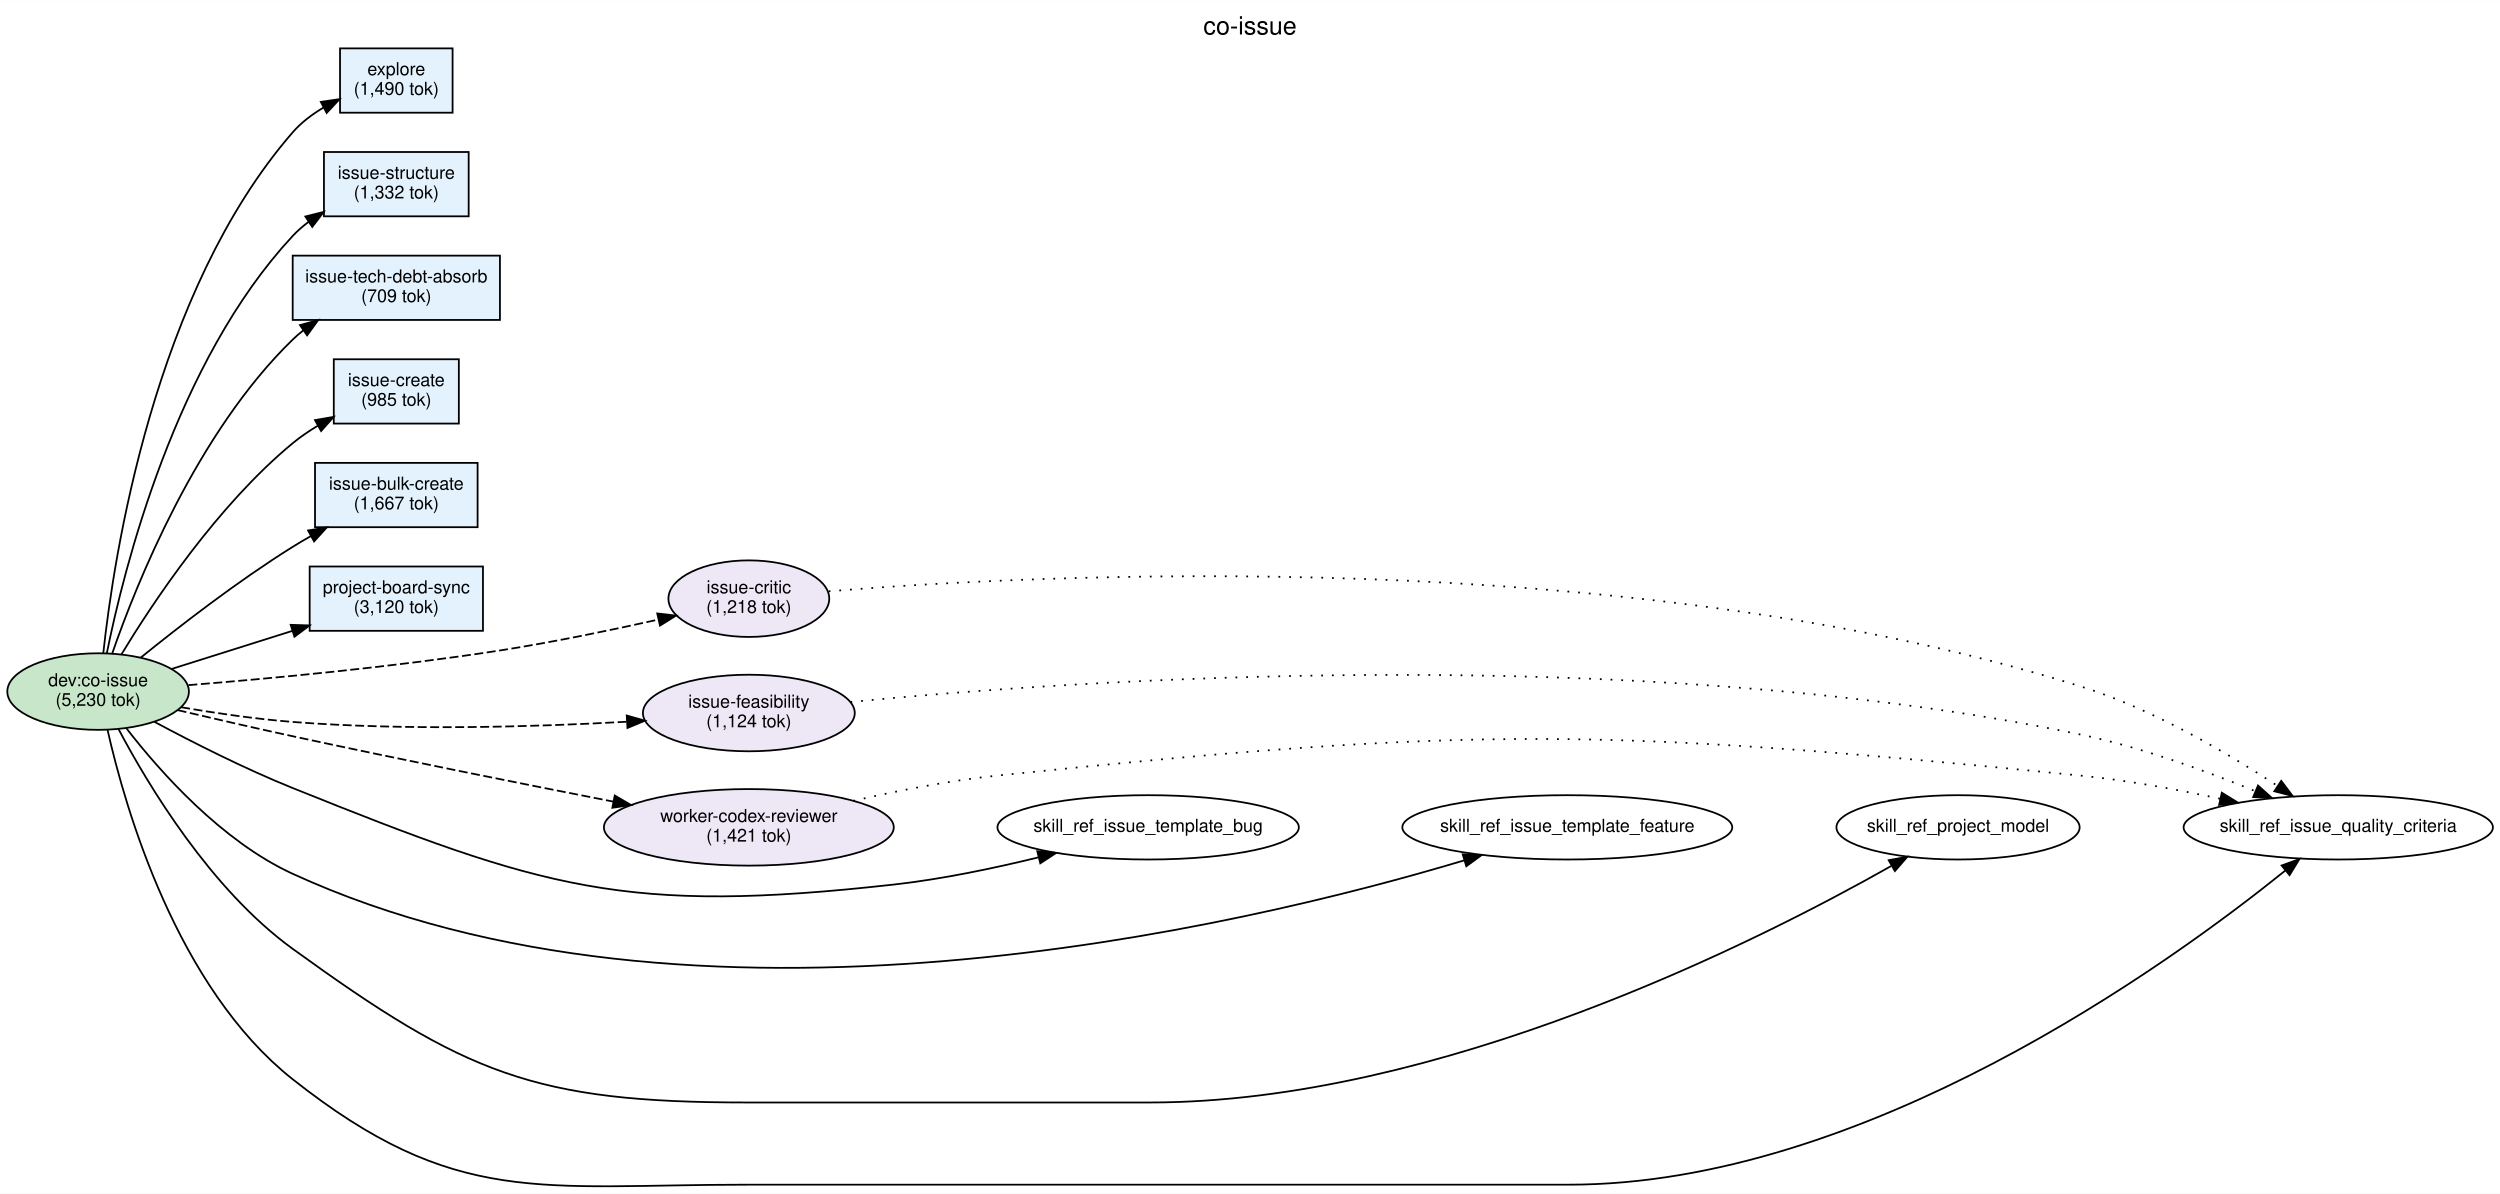
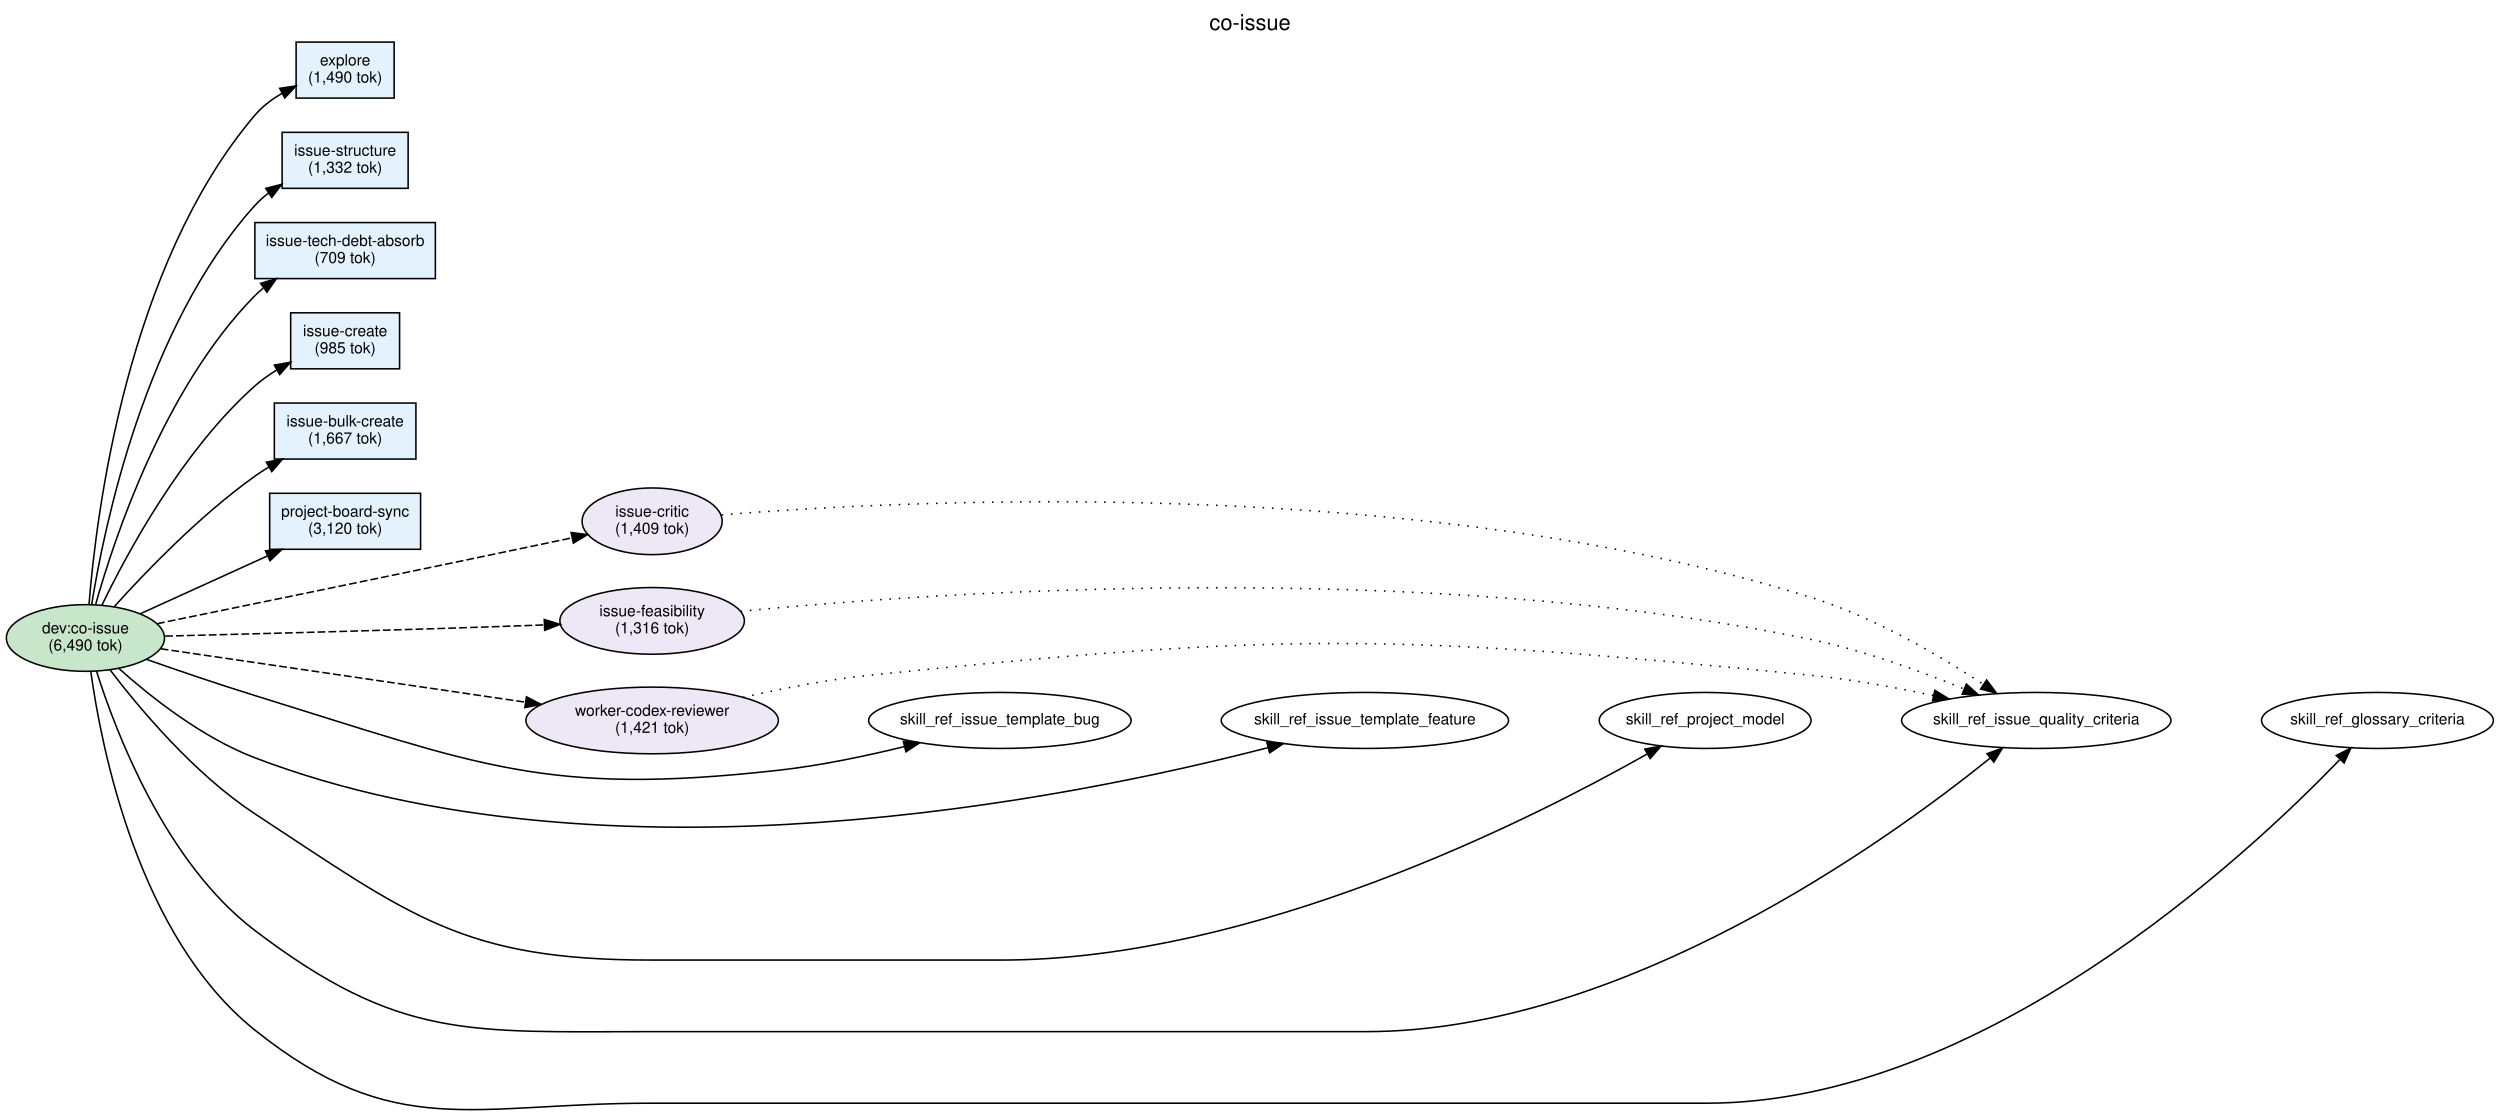
- <svg xmlns="http://www.w3.org/2000/svg" width="1399pt" height="668pt" viewBox="0.00 0.00 1399.29 667.98">
-   <g id="graph0" class="graph" transform="scale(1 1) rotate(0) translate(4 663.98)">
-     <polygon fill="white" stroke="transparent" points="-4,4 -4,-663.98 1395.29,-663.98 1395.29,4 -4,4" />
-     <text text-anchor="middle" x="695.65" y="-644.78" font-family="Helvetica,sans-Serif" font-size="14.00">co-issue</text>
+ <svg xmlns="http://www.w3.org/2000/svg" width="1607pt" height="718pt" viewBox="0.00 0.00 1606.81 717.81">
+   <g id="graph0" class="graph" transform="scale(1 1) rotate(0) translate(4 713.81)">
+     <polygon fill="white" stroke="transparent" points="-4,4 -4,-713.81 1602.81,-713.81 1602.81,4 -4,4" />
+     <text text-anchor="middle" x="799.41" y="-694.61" font-family="Helvetica,sans-Serif" font-size="14.00">co-issue</text>
    <g id="node1" class="node">
-       <ellipse fill="#c8e6c9" stroke="black" cx="50.91" cy="-276.98" rx="50.82" ry="21.43" />
-       <text text-anchor="middle" x="50.91" y="-279.98" font-family="Helvetica,sans-Serif" font-size="10.00">dev:co-issue</text>
-       <text text-anchor="middle" x="50.91" y="-268.98" font-family="Helvetica,sans-Serif" font-size="10.00">(5,230 tok)</text>
+       <ellipse fill="#c8e6c9" stroke="black" cx="50.91" cy="-303.81" rx="50.82" ry="21.43" />
+       <text text-anchor="middle" x="50.91" y="-306.81" font-family="Helvetica,sans-Serif" font-size="10.00">dev:co-issue</text>
+       <text text-anchor="middle" x="50.91" y="-295.81" font-family="Helvetica,sans-Serif" font-size="10.00">(6,490 tok)</text>
    </g>
    <g id="node2" class="node">
-       <polygon fill="#e3f2fd" stroke="black" points="258.32,-578.98 177.32,-578.98 177.32,-542.98 258.32,-542.98 258.32,-578.98" />
-       <text text-anchor="middle" x="217.82" y="-563.98" font-family="Helvetica,sans-Serif" font-size="10.00">issue-structure</text>
-       <text text-anchor="middle" x="217.82" y="-552.98" font-family="Helvetica,sans-Serif" font-size="10.00">(1,332 tok)</text>
+       <polygon fill="#e3f2fd" stroke="black" points="258.32,-628.81 177.32,-628.81 177.32,-592.81 258.32,-592.81 258.32,-628.81" />
+       <text text-anchor="middle" x="217.82" y="-613.81" font-family="Helvetica,sans-Serif" font-size="10.00">issue-structure</text>
+       <text text-anchor="middle" x="217.82" y="-602.81" font-family="Helvetica,sans-Serif" font-size="10.00">(1,332 tok)</text>
    </g>
    <g id="edge2" class="edge">
-       <path fill="none" stroke="black" d="M55.73,-298.16C65.28,-345.58 94.27,-461.65 159.82,-531.98 162.51,-534.87 165.56,-537.52 168.8,-539.93" />
-       <polygon fill="black" stroke="black" points="166.92,-542.88 177.2,-545.46 170.77,-537.04 166.92,-542.88" />
+       <path fill="none" stroke="black" d="M54.87,-324.97C62.91,-375.36 89.5,-504.05 159.82,-581.81 162.47,-584.73 165.48,-587.41 168.7,-589.84" />
+       <polygon fill="black" stroke="black" points="166.8,-592.78 177.07,-595.4 170.68,-586.95 166.8,-592.78" />
    </g>
    <g id="node3" class="node">
-       <polygon fill="#e3f2fd" stroke="black" points="252.82,-462.98 182.82,-462.98 182.82,-426.98 252.82,-426.98 252.82,-462.98" />
-       <text text-anchor="middle" x="217.82" y="-447.98" font-family="Helvetica,sans-Serif" font-size="10.00">issue-create</text>
-       <text text-anchor="middle" x="217.82" y="-436.98" font-family="Helvetica,sans-Serif" font-size="10.00">(985 tok)</text>
+       <polygon fill="#e3f2fd" stroke="black" points="252.82,-512.81 182.82,-512.81 182.82,-476.81 252.82,-476.81 252.82,-512.81" />
+       <text text-anchor="middle" x="217.82" y="-497.81" font-family="Helvetica,sans-Serif" font-size="10.00">issue-create</text>
+       <text text-anchor="middle" x="217.82" y="-486.81" font-family="Helvetica,sans-Serif" font-size="10.00">(985 tok)</text>
    </g>
    <g id="edge4" class="edge">
-       <path fill="none" stroke="black" d="M63.89,-297.69C81.71,-327.07 117.67,-381.15 159.82,-415.98 164.1,-419.52 168.88,-422.78 173.81,-425.74" />
-       <polygon fill="black" stroke="black" points="172.31,-428.92 182.75,-430.73 175.73,-422.8 172.31,-428.92" />
+       <path fill="none" stroke="black" d="M61.43,-324.69C77.56,-358.16 113.11,-424.26 159.82,-465.81 164.02,-469.54 168.79,-472.93 173.74,-475.97" />
+       <polygon fill="black" stroke="black" points="172.32,-479.19 182.75,-481.06 175.76,-473.1 172.32,-479.19" />
    </g>
    <g id="node4" class="node">
-       <polygon fill="#e3f2fd" stroke="black" points="263.32,-404.98 172.32,-404.98 172.32,-368.98 263.32,-368.98 263.32,-404.98" />
-       <text text-anchor="middle" x="217.82" y="-389.98" font-family="Helvetica,sans-Serif" font-size="10.00">issue-bulk-create</text>
-       <text text-anchor="middle" x="217.82" y="-378.98" font-family="Helvetica,sans-Serif" font-size="10.00">(1,667 tok)</text>
+       <polygon fill="#e3f2fd" stroke="black" points="263.32,-454.81 172.32,-454.81 172.32,-418.81 263.32,-418.81 263.32,-454.81" />
+       <text text-anchor="middle" x="217.82" y="-439.81" font-family="Helvetica,sans-Serif" font-size="10.00">issue-bulk-create</text>
+       <text text-anchor="middle" x="217.82" y="-428.81" font-family="Helvetica,sans-Serif" font-size="10.00">(1,667 tok)</text>
    </g>
    <g id="edge5" class="edge">
-       <path fill="none" stroke="black" d="M74.66,-295.89C95.95,-313.14 129.01,-338.78 159.82,-357.98 163.12,-360.04 166.58,-362.08 170.1,-364.06" />
-       <polygon fill="black" stroke="black" points="168.45,-367.14 178.91,-368.86 171.8,-361 168.45,-367.14" />
+       <path fill="none" stroke="black" d="M69.14,-323.64C89.29,-346.02 124.43,-382.6 159.82,-407.81 162.67,-409.83 165.67,-411.8 168.76,-413.69" />
+       <polygon fill="black" stroke="black" points="167.18,-416.82 177.59,-418.8 170.69,-410.76 167.18,-416.82" />
    </g>
    <g id="node5" class="node">
-       <polygon fill="#e3f2fd" stroke="black" points="275.82,-520.98 159.82,-520.98 159.82,-484.98 275.82,-484.98 275.82,-520.98" />
-       <text text-anchor="middle" x="217.82" y="-505.98" font-family="Helvetica,sans-Serif" font-size="10.00">issue-tech-debt-absorb</text>
-       <text text-anchor="middle" x="217.82" y="-494.98" font-family="Helvetica,sans-Serif" font-size="10.00">(709 tok)</text>
+       <polygon fill="#e3f2fd" stroke="black" points="275.82,-570.81 159.82,-570.81 159.82,-534.81 275.82,-534.81 275.82,-570.81" />
+       <text text-anchor="middle" x="217.82" y="-555.81" font-family="Helvetica,sans-Serif" font-size="10.00">issue-tech-debt-absorb</text>
+       <text text-anchor="middle" x="217.82" y="-544.81" font-family="Helvetica,sans-Serif" font-size="10.00">(709 tok)</text>
    </g>
    <g id="edge3" class="edge">
-       <path fill="none" stroke="black" d="M58.7,-297.99C72.25,-337.11 106.08,-421.85 159.82,-473.98 161.67,-475.78 163.65,-477.48 165.73,-479.1" />
-       <polygon fill="black" stroke="black" points="163.9,-482.1 174.11,-484.93 167.89,-476.35 163.9,-482.1" />
+       <path fill="none" stroke="black" d="M57.36,-324.94C69.3,-367.5 101.45,-464.57 159.82,-523.81 161.47,-525.48 163.23,-527.07 165.08,-528.59" />
+       <polygon fill="black" stroke="black" points="163.48,-531.75 173.64,-534.74 167.57,-526.06 163.48,-531.75" />
    </g>
    <g id="node6" class="node">
-       <polygon fill="#e3f2fd" stroke="black" points="266.32,-346.98 169.32,-346.98 169.32,-310.98 266.32,-310.98 266.32,-346.98" />
-       <text text-anchor="middle" x="217.82" y="-331.98" font-family="Helvetica,sans-Serif" font-size="10.00">project-board-sync</text>
-       <text text-anchor="middle" x="217.82" y="-320.98" font-family="Helvetica,sans-Serif" font-size="10.00">(3,120 tok)</text>
+       <polygon fill="#e3f2fd" stroke="black" points="266.32,-396.81 169.32,-396.81 169.32,-360.81 266.32,-360.81 266.32,-396.81" />
+       <text text-anchor="middle" x="217.82" y="-381.81" font-family="Helvetica,sans-Serif" font-size="10.00">project-board-sync</text>
+       <text text-anchor="middle" x="217.82" y="-370.81" font-family="Helvetica,sans-Serif" font-size="10.00">(3,120 tok)</text>
    </g>
    <g id="edge6" class="edge">
-       <path fill="none" stroke="black" d="M92.25,-289.71C112.52,-296.1 137.43,-303.95 159.63,-310.95" />
-       <polygon fill="black" stroke="black" points="158.7,-314.33 169.29,-314 160.8,-307.65 158.7,-314.33" />
+       <path fill="none" stroke="black" d="M86.08,-319.35C109.69,-330.08 141.46,-344.53 167.77,-356.5" />
+       <polygon fill="black" stroke="black" points="166.64,-359.83 177.19,-360.78 169.53,-353.45 166.64,-359.83" />
    </g>
    <g id="node7" class="node">
-       <polygon fill="#e3f2fd" stroke="black" points="249.32,-636.98 186.32,-636.98 186.32,-600.98 249.32,-600.98 249.32,-636.98" />
-       <text text-anchor="middle" x="217.82" y="-621.98" font-family="Helvetica,sans-Serif" font-size="10.00">explore</text>
-       <text text-anchor="middle" x="217.82" y="-610.98" font-family="Helvetica,sans-Serif" font-size="10.00">(1,490 tok)</text>
+       <polygon fill="#e3f2fd" stroke="black" points="249.32,-686.81 186.32,-686.81 186.32,-650.81 249.32,-650.81 249.32,-686.81" />
+       <text text-anchor="middle" x="217.82" y="-671.81" font-family="Helvetica,sans-Serif" font-size="10.00">explore</text>
+       <text text-anchor="middle" x="217.82" y="-660.81" font-family="Helvetica,sans-Serif" font-size="10.00">(1,490 tok)</text>
    </g>
    <g id="edge1" class="edge">
-       <path fill="none" stroke="black" d="M53.8,-298.32C59.7,-353.14 82.29,-500.88 159.82,-589.98 164.63,-595.51 170.75,-600.12 177.18,-603.91" />
-       <polygon fill="black" stroke="black" points="175.58,-607.02 186.06,-608.58 178.84,-600.83 175.58,-607.02" />
+       <path fill="none" stroke="black" d="M53.22,-325.41C57.79,-383.16 77.59,-543.25 159.82,-639.81 164.62,-645.44 170.79,-650.11 177.29,-653.93" />
+       <polygon fill="black" stroke="black" points="175.77,-657.09 186.25,-658.63 179.02,-650.89 175.77,-657.09" />
    </g>
    <g id="node8" class="node">
-       <ellipse fill="#ede7f6" stroke="black" cx="415.14" cy="-328.98" rx="45.01" ry="21.43" />
-       <text text-anchor="middle" x="415.14" y="-331.98" font-family="Helvetica,sans-Serif" font-size="10.00">issue-critic</text>
-       <text text-anchor="middle" x="415.14" y="-320.98" font-family="Helvetica,sans-Serif" font-size="10.00">(1,218 tok)</text>
+       <ellipse fill="#ede7f6" stroke="black" cx="415.14" cy="-378.81" rx="45.01" ry="21.43" />
+       <text text-anchor="middle" x="415.14" y="-381.81" font-family="Helvetica,sans-Serif" font-size="10.00">issue-critic</text>
+       <text text-anchor="middle" x="415.14" y="-370.81" font-family="Helvetica,sans-Serif" font-size="10.00">(1,409 tok)</text>
    </g>
    <g id="edge7" class="edge">
-       <path fill="none" stroke="black" stroke-dasharray="5,2" d="M101.46,-280.58C146.96,-284.24 216.17,-290.69 275.82,-299.98 305.36,-304.59 338.11,-311.37 364.32,-317.23" />
-       <polygon fill="black" stroke="black" points="363.87,-320.71 374.39,-319.5 365.41,-313.89 363.87,-320.71" />
+       <path fill="none" stroke="black" stroke-dasharray="5,2" d="M96.95,-313C142.18,-322.25 213.85,-336.94 275.82,-349.81 304.88,-355.84 337.35,-362.64 363.53,-368.14" />
+       <polygon fill="black" stroke="black" points="363.09,-371.63 373.6,-370.26 364.53,-364.78 363.09,-371.63" />
    </g>
    <g id="node9" class="node">
-       <ellipse fill="#ede7f6" stroke="black" cx="415.14" cy="-264.98" rx="59.29" ry="21.43" />
-       <text text-anchor="middle" x="415.14" y="-267.98" font-family="Helvetica,sans-Serif" font-size="10.00">issue-feasibility</text>
-       <text text-anchor="middle" x="415.14" y="-256.98" font-family="Helvetica,sans-Serif" font-size="10.00">(1,124 tok)</text>
+       <ellipse fill="#ede7f6" stroke="black" cx="415.14" cy="-314.81" rx="59.29" ry="21.43" />
+       <text text-anchor="middle" x="415.14" y="-317.81" font-family="Helvetica,sans-Serif" font-size="10.00">issue-feasibility</text>
+       <text text-anchor="middle" x="415.14" y="-306.81" font-family="Helvetica,sans-Serif" font-size="10.00">(1,316 tok)</text>
    </g>
    <g id="edge8" class="edge">
-       <path fill="none" stroke="black" stroke-dasharray="5,2" d="M97.41,-268.2C116.59,-264.92 139.21,-261.6 159.82,-259.98 223.05,-255.04 295.37,-257.21 346.68,-260.08" />
-       <polygon fill="black" stroke="black" points="346.79,-263.59 356.98,-260.68 347.2,-256.6 346.79,-263.59" />
+       <path fill="none" stroke="black" stroke-dasharray="5,2" d="M102.16,-305.02C147.54,-306.15 216.16,-307.93 275.82,-309.81 298.63,-310.52 323.55,-311.4 345.87,-312.21" />
+       <polygon fill="black" stroke="black" points="345.81,-315.71 355.93,-312.58 346.07,-308.72 345.81,-315.71" />
    </g>
    <g id="node10" class="node">
-       <ellipse fill="#ede7f6" stroke="black" cx="415.14" cy="-200.98" rx="81.13" ry="21.43" />
-       <text text-anchor="middle" x="415.14" y="-203.98" font-family="Helvetica,sans-Serif" font-size="10.00">worker-codex-reviewer</text>
-       <text text-anchor="middle" x="415.14" y="-192.98" font-family="Helvetica,sans-Serif" font-size="10.00">(1,421 tok)</text>
+       <ellipse fill="#ede7f6" stroke="black" cx="415.14" cy="-250.81" rx="81.13" ry="21.43" />
+       <text text-anchor="middle" x="415.14" y="-253.81" font-family="Helvetica,sans-Serif" font-size="10.00">worker-codex-reviewer</text>
+       <text text-anchor="middle" x="415.14" y="-242.81" font-family="Helvetica,sans-Serif" font-size="10.00">(1,421 tok)</text>
    </g>
    <g id="edge9" class="edge">
-       <path fill="none" stroke="black" stroke-dasharray="5,2" d="M95.43,-266.59C115.07,-261.98 138.58,-256.57 159.82,-251.98 220.07,-238.97 288.59,-225.29 339.32,-215.38" />
-       <polygon fill="black" stroke="black" points="340.08,-218.8 349.22,-213.45 338.74,-211.93 340.08,-218.8" />
+       <path fill="none" stroke="black" stroke-dasharray="5,2" d="M99.27,-296.88C158.79,-288.17 261.87,-273.09 333.82,-262.56" />
+       <polygon fill="black" stroke="black" points="334.37,-266.02 343.76,-261.11 333.35,-259.09 334.37,-266.02" />
    </g>
    <g id="node11" class="node">
-       <ellipse fill="none" stroke="black" cx="638.64" cy="-200.98" rx="84.36" ry="18" />
-       <text text-anchor="middle" x="638.64" y="-198.48" font-family="Helvetica,sans-Serif" font-size="10.00">skill_ref_issue_template_bug</text>
+       <ellipse fill="none" stroke="black" cx="638.64" cy="-250.81" rx="84.36" ry="18" />
+       <text text-anchor="middle" x="638.64" y="-248.31" font-family="Helvetica,sans-Serif" font-size="10.00">skill_ref_issue_template_bug</text>
    </g>
    <g id="edge10" class="edge">
-       <path fill="none" stroke="black" d="M82.46,-260.02C103.74,-248.62 133,-233.77 159.82,-222.98 300.4,-166.44 345.87,-152.13 496.46,-168.98 523.24,-171.98 552.35,-178.08 577.15,-184.16" />
-       <polygon fill="black" stroke="black" points="576.58,-187.63 587.13,-186.66 578.28,-180.84 576.58,-187.63" />
+       <path fill="none" stroke="black" d="M89.93,-290.14C110.52,-282.89 136.45,-274.03 159.82,-266.81 304.21,-222.18 346.27,-202 496.46,-218.81 523.24,-221.8 552.35,-227.9 577.15,-233.98" />
+       <polygon fill="black" stroke="black" points="576.58,-237.45 587.13,-236.49 578.28,-230.66 576.58,-237.45" />
    </g>
    <g id="node12" class="node">
-       <ellipse fill="none" stroke="black" cx="873.24" cy="-200.98" rx="92.34" ry="18" />
-       <text text-anchor="middle" x="873.24" y="-198.48" font-family="Helvetica,sans-Serif" font-size="10.00">skill_ref_issue_template_feature</text>
+       <ellipse fill="none" stroke="black" cx="873.24" cy="-250.81" rx="92.34" ry="18" />
+       <text text-anchor="middle" x="873.24" y="-248.31" font-family="Helvetica,sans-Serif" font-size="10.00">skill_ref_issue_template_feature</text>
    </g>
    <g id="edge11" class="edge">
-       <path fill="none" stroke="black" d="M66.78,-256.37C85.47,-232.24 119.99,-193.26 159.82,-174.98 383.8,-72.22 690.33,-145.04 815.51,-182.48" />
-       <polygon fill="black" stroke="black" points="814.69,-185.89 825.27,-185.44 816.72,-179.19 814.69,-185.89" />
+       <path fill="none" stroke="black" d="M72.31,-284.29C92.7,-266.06 125.85,-239.76 159.82,-226.81 386.68,-140.31 684.23,-200.48 810.89,-233.32" />
+       <polygon fill="black" stroke="black" points="810.24,-236.77 820.8,-235.93 812.02,-230 810.24,-236.77" />
    </g>
    <g id="node13" class="node">
-       <ellipse fill="none" stroke="black" cx="1091.94" cy="-200.98" rx="68.07" ry="18" />
-       <text text-anchor="middle" x="1091.94" y="-198.48" font-family="Helvetica,sans-Serif" font-size="10.00">skill_ref_project_model</text>
+       <ellipse fill="none" stroke="black" cx="1091.94" cy="-250.81" rx="68.07" ry="18" />
+       <text text-anchor="middle" x="1091.94" y="-248.31" font-family="Helvetica,sans-Serif" font-size="10.00">skill_ref_project_model</text>
    </g>
    <g id="edge12" class="edge">
-       <path fill="none" stroke="black" d="M62.21,-256.21C78.66,-225.05 113.78,-166.34 159.82,-132.98 256.45,-62.99 294.82,-46.98 414.14,-46.98 414.14,-46.98 414.14,-46.98 639.64,-46.98 801.6,-46.98 979.58,-136.92 1054.51,-179.33" />
-       <polygon fill="black" stroke="black" points="1053.13,-182.58 1063.55,-184.5 1056.61,-176.5 1053.13,-182.58" />
+       <path fill="none" stroke="black" d="M66.55,-283.57C85.52,-258.63 120.83,-216.42 159.82,-190.81 260.54,-124.64 293.64,-96.81 414.14,-96.81 414.14,-96.81 414.14,-96.81 639.64,-96.81 801.6,-96.81 979.58,-186.74 1054.51,-229.16" />
+       <polygon fill="black" stroke="black" points="1053.13,-232.4 1063.55,-234.33 1056.61,-226.32 1053.13,-232.4" />
    </g>
    <g id="node14" class="node">
-       <ellipse fill="none" stroke="black" cx="1304.76" cy="-200.98" rx="86.57" ry="18" />
-       <text text-anchor="middle" x="1304.76" y="-198.48" font-family="Helvetica,sans-Serif" font-size="10.00">skill_ref_issue_quality_criteria</text>
+       <ellipse fill="none" stroke="black" cx="1304.76" cy="-250.81" rx="86.57" ry="18" />
+       <text text-anchor="middle" x="1304.76" y="-248.31" font-family="Helvetica,sans-Serif" font-size="10.00">skill_ref_issue_quality_criteria</text>
    </g>
    <g id="edge13" class="edge">
-       <path fill="none" stroke="black" d="M56.18,-255.57C66.09,-211.66 94.95,-111.24 159.82,-59.98 250.87,11.95 298.11,-0.98 414.14,-0.98 414.14,-0.98 414.14,-0.98 874.24,-0.98 1039.1,-0.98 1209.1,-123.58 1275.13,-176.8" />
-       <polygon fill="black" stroke="black" points="1273.06,-179.63 1283.03,-183.24 1277.49,-174.21 1273.06,-179.63" />
+       <path fill="none" stroke="black" d="M57.99,-282.63C70.36,-243.42 102.3,-159.53 159.82,-115.81 252.7,-45.21 297.48,-50.81 414.14,-50.81 414.14,-50.81 414.14,-50.81 874.24,-50.81 1039.1,-50.81 1209.1,-173.4 1275.13,-226.62" />
+       <polygon fill="black" stroke="black" points="1273.06,-229.45 1283.03,-233.06 1277.49,-224.03 1273.06,-229.45" />
+     </g>
+     <g id="node15" class="node">
+       <ellipse fill="none" stroke="black" cx="1524.05" cy="-250.81" rx="74.52" ry="18" />
+       <text text-anchor="middle" x="1524.05" y="-248.31" font-family="Helvetica,sans-Serif" font-size="10.00">skill_ref_glossary_criteria</text>
    </g>
    <g id="edge14" class="edge">
-       <path fill="none" stroke="black" stroke-dasharray="1,5" d="M459.8,-333.1C576.6,-342.65 904.74,-359.8 1160.23,-279.98 1200.65,-267.36 1242.6,-242.7 1270.63,-224.27" />
-       <polygon fill="black" stroke="black" points="1272.85,-227 1279.22,-218.53 1268.97,-221.17 1272.85,-227" />
+       <path fill="none" stroke="black" d="M54.32,-282.55C61.08,-233.43 84.92,-111.69 159.82,-51.81 249.6,19.97 299.2,-4.81 414.14,-4.81 414.14,-4.81 414.14,-4.81 1092.94,-4.81 1269.48,-4.81 1439.38,-162.9 1499.84,-225.61" />
+       <polygon fill="black" stroke="black" points="1497.55,-228.29 1506.99,-233.11 1502.62,-223.46 1497.55,-228.29" />
    </g>
    <g id="edge15" class="edge">
-       <path fill="none" stroke="black" stroke-dasharray="1,5" d="M472,-271.14C596.94,-283.39 907.85,-305.35 1160.23,-252.98 1194,-245.98 1230.53,-232.65 1258.29,-221.25" />
-       <polygon fill="black" stroke="black" points="1259.85,-224.39 1267.72,-217.31 1257.15,-217.93 1259.85,-224.39" />
+       <path fill="none" stroke="black" stroke-dasharray="1,5" d="M459.8,-382.93C576.6,-392.48 904.74,-409.62 1160.23,-329.81 1200.65,-317.18 1242.6,-292.52 1270.63,-274.09" />
+       <polygon fill="black" stroke="black" points="1272.85,-276.82 1279.22,-268.35 1268.97,-271 1272.85,-276.82" />
    </g>
    <g id="edge16" class="edge">
-       <path fill="none" stroke="black" stroke-dasharray="1,5" d="M473.6,-215.81C498.3,-221.46 527.61,-227.2 554.46,-229.98 822.25,-257.76 892.33,-256.78 1160.23,-229.98 1186.13,-227.39 1214.27,-222.24 1238.72,-216.98" />
-       <polygon fill="black" stroke="black" points="1239.58,-220.37 1248.6,-214.81 1238.08,-213.54 1239.58,-220.37" />
+       <path fill="none" stroke="black" stroke-dasharray="1,5" d="M472,-320.96C596.94,-333.21 907.85,-355.17 1160.23,-302.81 1194,-295.8 1230.53,-282.47 1258.29,-271.07" />
+       <polygon fill="black" stroke="black" points="1259.85,-274.21 1267.72,-267.13 1257.15,-267.75 1259.85,-274.21" />
+     </g>
+     <g id="edge17" class="edge">
+       <path fill="none" stroke="black" stroke-dasharray="1,5" d="M473.6,-265.63C498.3,-271.28 527.61,-277.02 554.46,-279.81 822.25,-307.58 892.33,-306.6 1160.23,-279.81 1186.13,-277.22 1214.27,-272.06 1238.72,-266.8" />
+       <polygon fill="black" stroke="black" points="1239.58,-270.2 1248.6,-264.63 1238.08,-263.36 1239.58,-270.2" />
    </g>
  </g>
</svg>
